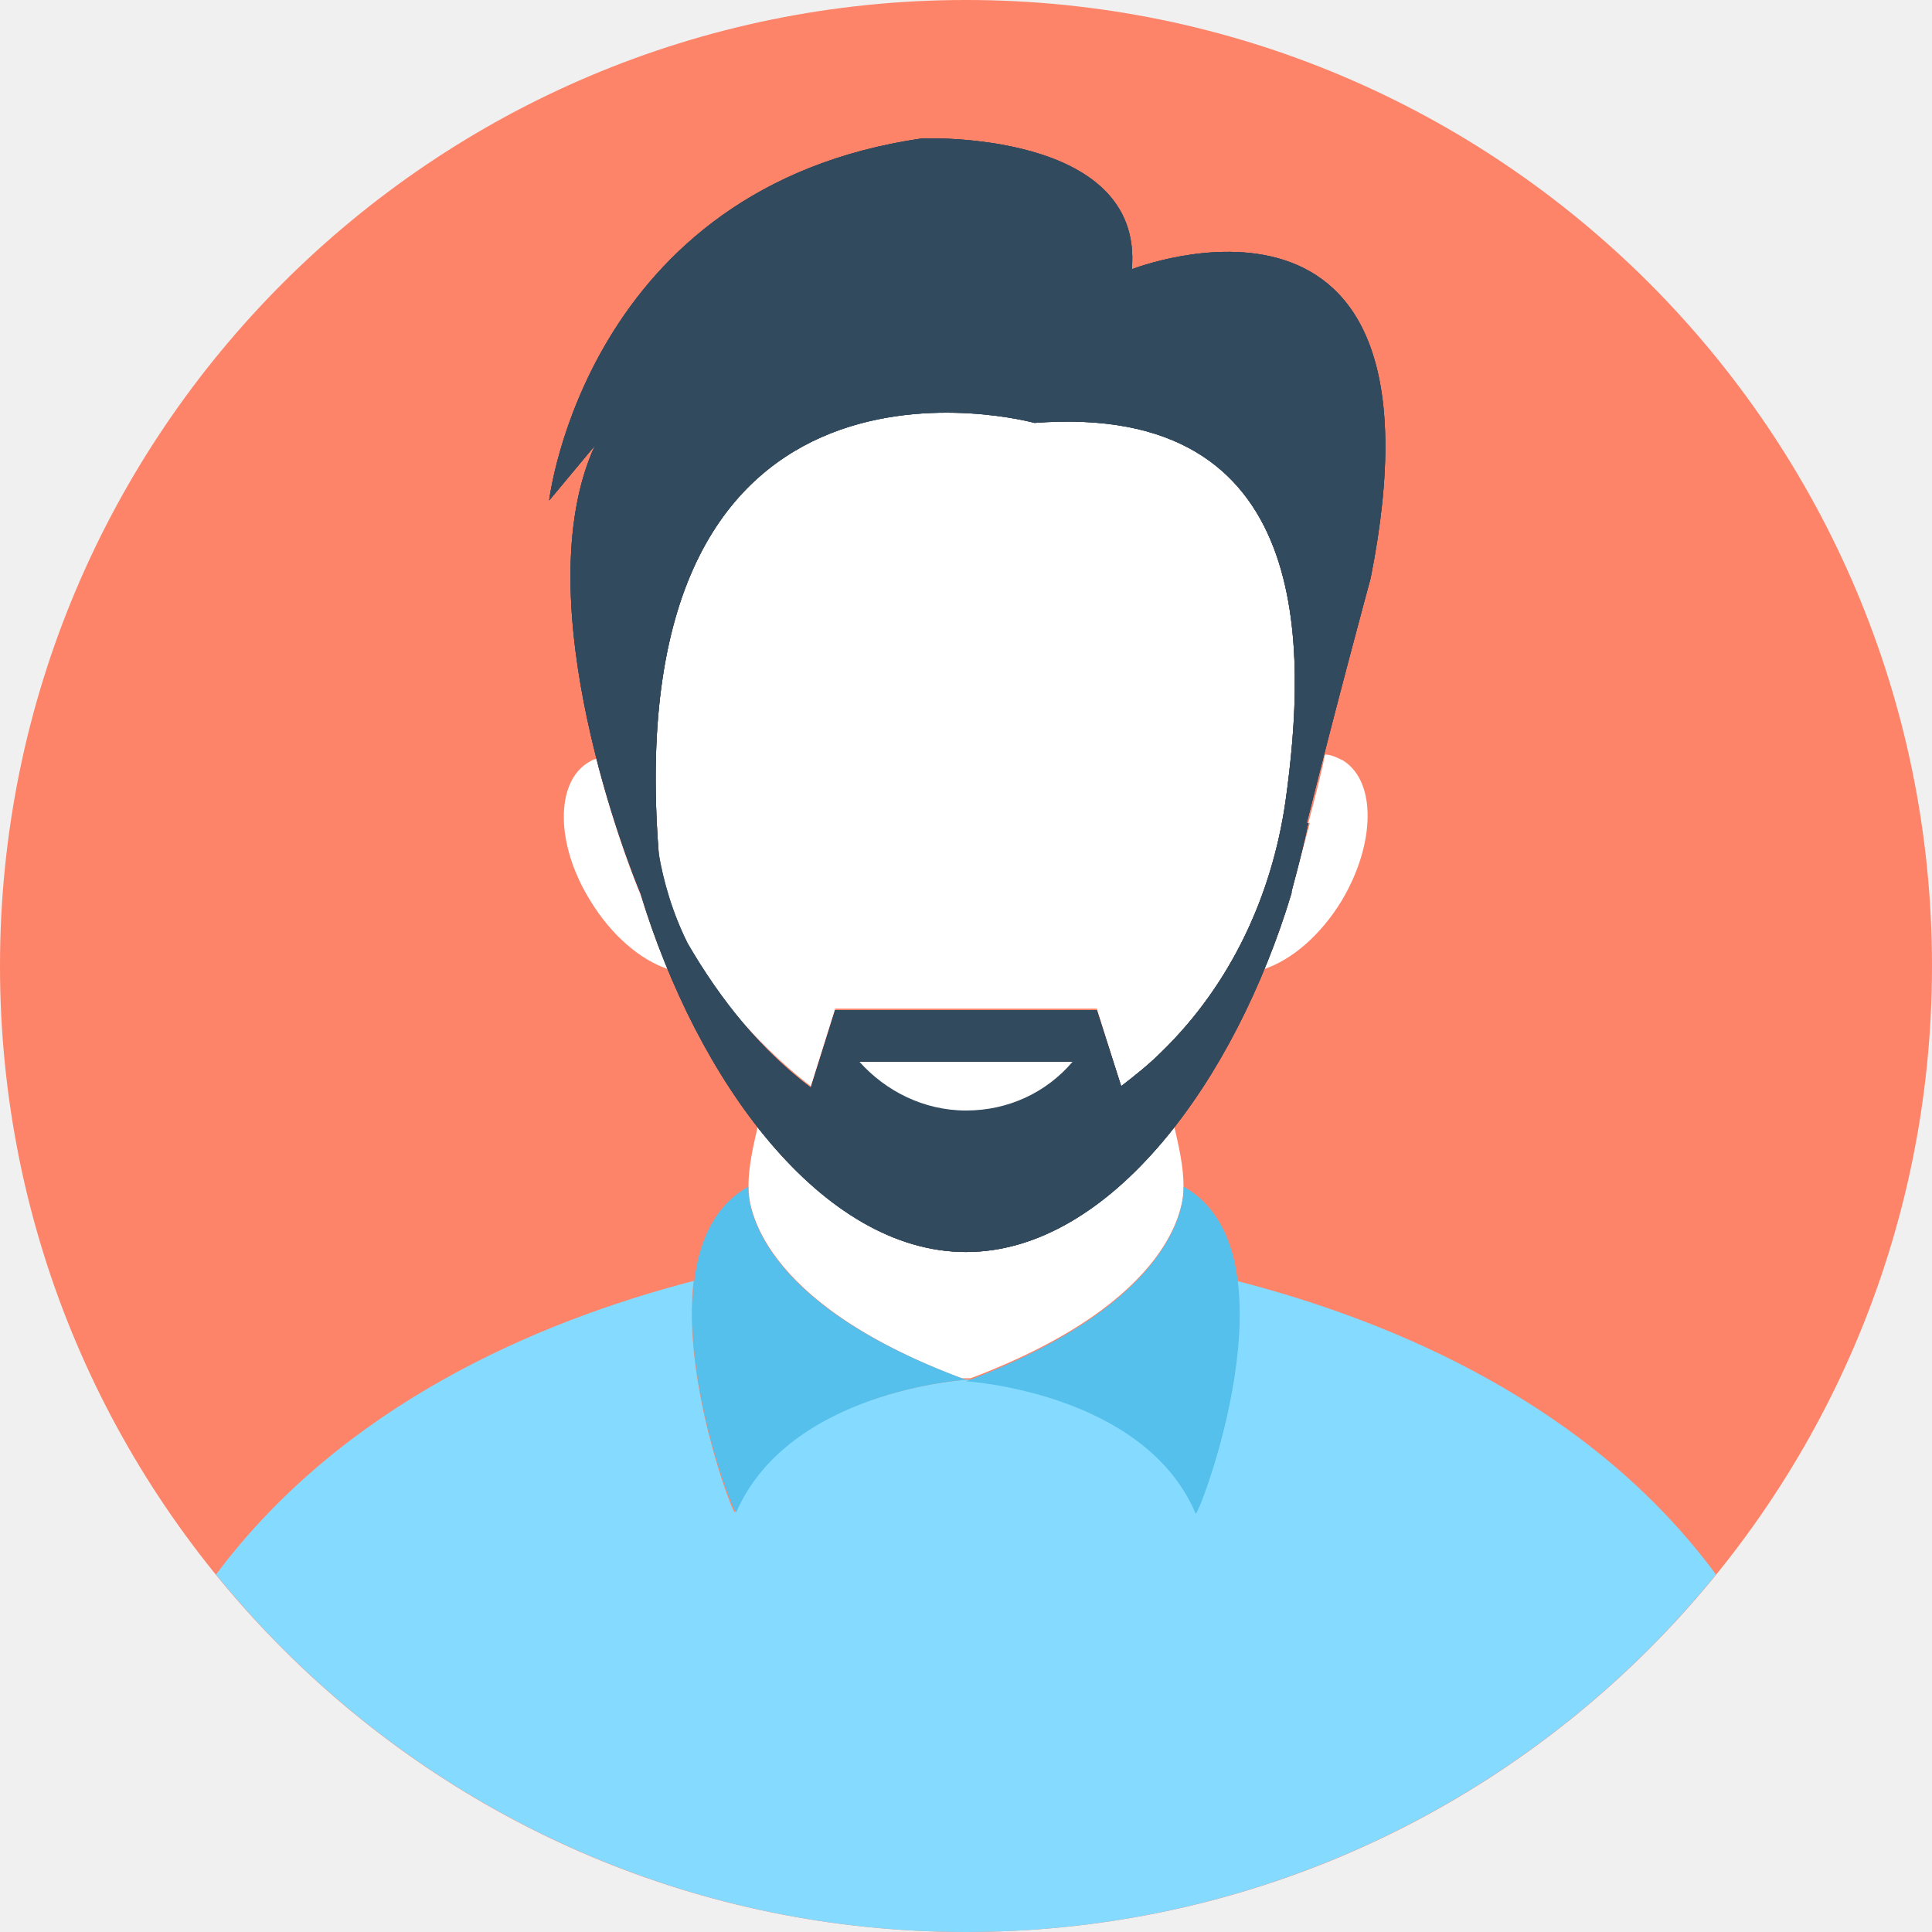
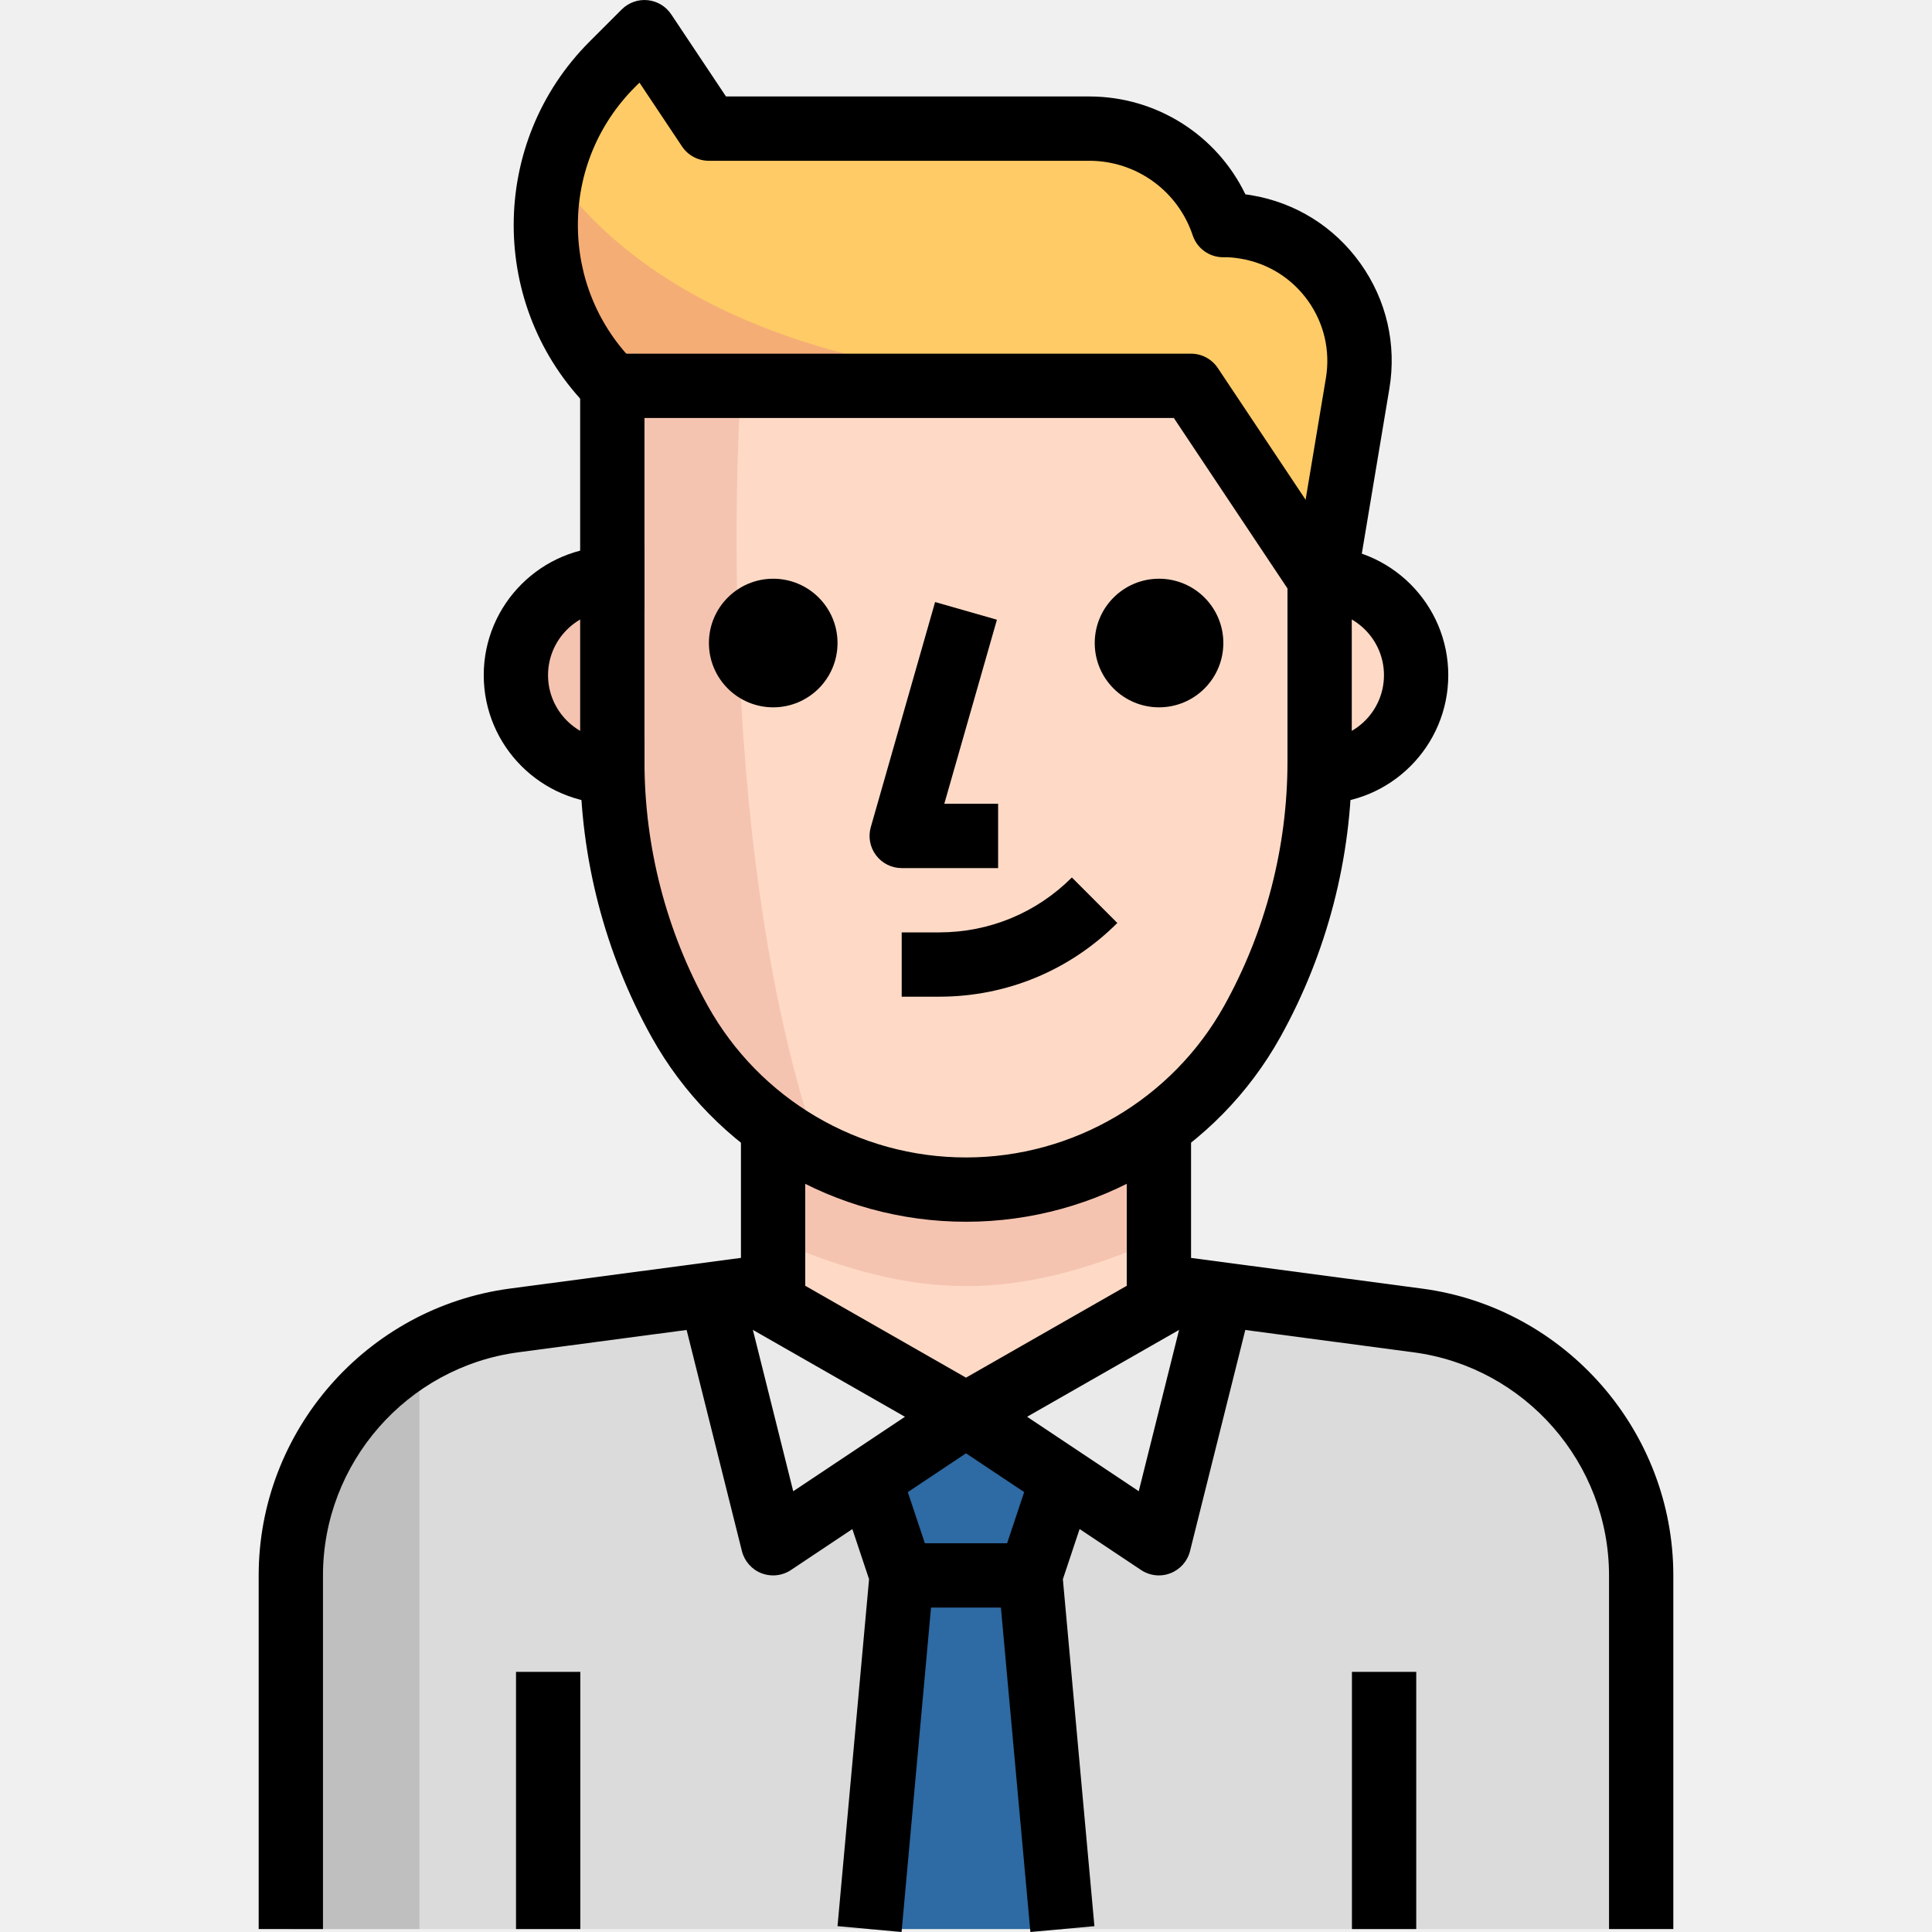
- <svg xmlns="http://www.w3.org/2000/svg" version="1.1" id="Layer_1" x="0px" y="0px" viewBox="0 0 508 508" style="enable-background:new 0 0 508 508;" xml:space="preserve">
-   <circle style="fill:#FD8469;" cx="254" cy="254" r="254" />
+ <svg xmlns="http://www.w3.org/2000/svg" version="1.1" id="Capa_1" x="0px" y="0px" viewBox="0 0 512.002 512.002" style="enable-background:new 0 0 512.002 512.002;" xml:space="preserve">
+   <path style="fill:#FEDAC6;" d="M349.726,153.369h-8.52v51.122h8.52c14.118,0,25.561-11.443,25.561-25.561  S363.835,153.369,349.726,153.369z" />
+   <path style="fill:#F5C4B0;" d="M136.715,178.931c0,14.118,11.443,25.561,25.561,25.561h8.52v-51.122h-8.52  C148.158,153.369,136.715,164.812,136.715,178.931z" />
+   <path style="fill:#FECB66;" d="M349.726,153.369l10.054-51.719c3.297-19.631-9.952-38.214-29.583-41.511  c-1.994-0.332-4.013-0.494-6.032-0.494l0,0c-5.095-15.252-19.367-25.544-35.445-25.561H187.838L170.797,8.522l-8.52,8.52  c-23.525,23.525-23.533,61.662-0.017,85.187c0.009,0.009,0.009,0.017,0.017,0.017h153.367L349.726,153.369z" />
+   <path style="fill:#DBDBDB;" d="M375.798,349.935l-61.773-8.52L256.001,374.9l-58.024-33.144l-61.773,8.52  c-33.724,4.507-58.961,33.196-59.132,67.226v93.725H434.93v-93.725C434.93,383.352,409.65,354.46,375.798,349.935z" />
+   <polygon style="fill:#FEDAC6;" points="314.025,341.756 307.123,340.818 307.123,281.176 204.879,281.176 204.879,340.818   197.977,341.756 256.001,374.9 " />
  <g>
-     <path style="fill:#84DBFF;" d="M255.2,362.8c-0.4,0-0.8,0.4-1.2,0.4c-0.4,0-0.8-0.4-1.2-0.4H255.2z" />
-     <path style="fill:#84DBFF;" d="M451.2,414c-46.4,57.2-117.6,94-197.2,94s-150.8-36.8-197.2-94c33.2-44.4,84-66.4,125.6-77.2   c-3.2,26.4,10.4,61.6,10.8,60.8c14-32,60.8-34.8,60.8-34.8s46.8,2.8,60.4,34.8c0.4,0.8,14.4-34.4,10.8-60.8   C367.2,347.6,418.4,369.6,451.2,414z" />
+     <polygon style="fill:#EAEAEA;" points="204.879,408.982 256.001,374.9 204.879,340.818 187.838,340.818  " />
+     <polygon style="fill:#EAEAEA;" points="256.001,374.9 307.123,408.982 324.164,340.818 307.123,340.818  " />
  </g>
-   <path style="fill:#FFFFFF;" d="M311.2,312c0,0,0,0,0,0.4c0,4-2,29.6-56,50h-2.4c-54-20.4-56-46-56-50c0-0.4,0-0.4,0-0.4  c0-5.2,1.2-10.4,2.4-15.6c15.6,19.6,34.4,32.8,54.8,32.8s39.2-13.2,54.8-32.8C310,301.6,311.2,306.8,311.2,312z" />
-   <g>
-     <path style="fill:#54C0EB;" d="M311.2,312c0,0,2.8,28.8-57.2,51.2c0,0,46.8,2.8,60.4,34.8C315.2,398.8,342,329.2,311.2,312z" />
-     <path style="fill:#54C0EB;" d="M196.8,312c-30.8,17.2-4,86.8-3.2,85.6c14-32,60.4-34.8,60.4-34.8C194,340.8,196.8,312,196.8,312z" />
-   </g>
-   <g>
-     <path style="fill:#FFFFFF;" d="M338,210.8c-3.6,24.8-14.4,48-32.4,65.6c-3.6,3.6-6.8,6.4-10.8,9.2l-6.4-20.4h-68.8l-6.4,20.4   c-12.8-9.6-39.6-36.4-40-61.6C162,80.4,272,110.8,272,110.8C346,105.6,343.6,170.8,338,210.8z" />
-     <path style="fill:#FFFFFF;" d="M352.8,236.8c-5.6,9.2-13.2,15.6-20.4,18c2.8-6.4,5.2-13.2,7.2-20c0,0,0,0,0-0.4   c1.6-6,3.2-12,4.8-18H344c1.6-6,3.2-12,4.4-18c1.6,0,3.2,0.8,4.8,1.6C362,205.6,361.6,222,352.8,236.8z" />
-     <path style="fill:#FFFFFF;" d="M175.6,254.8c-7.2-2.4-14.8-8.8-20.4-18c-9.2-14.8-9.2-31.2-0.4-36.4c0.8-0.4,1.2-0.8,2-0.8   c4.8,18.8,10.4,32.8,11.6,35.6C170.4,241.6,172.8,248.4,175.6,254.8z" />
-   </g>
-   <path id="SVGCleanerId_0" style="fill:#324A5E;" d="M297.6,70.8c3.2-36.8-55.2-34.4-55.2-34.4c-88.4,12.8-98,95.2-98,95.2l12-14.4  c-18.8,41.2,9.6,112,12,117.6c14.8,49.2,47.6,94.4,85.6,94.4s70.8-45.2,85.6-94.4l0,0c0,0,0,0,0-0.4c1.6-6,3.2-12,4.4-18h-0.4  c8-32,16.8-64.4,16.8-64.4C383.2,37.2,297.6,70.8,297.6,70.8z M338,210.8c-3.6,24.8-14.4,48-32.4,65.6c-3.6,3.6-7.2,6.4-10.8,9.2  l-6.4-20h-68.8l-6.4,20.4c-12.8-9.6-23.6-22.8-32.4-38c-4-8-6.4-16.4-7.6-23.6C162,80.8,272,111.2,272,111.2  C346,105.6,343.6,170.8,338,210.8z" />
-   <g>
-     <path id="SVGCleanerId_0_1_" style="fill:#324A5E;" d="M297.6,70.8c3.2-36.8-55.2-34.4-55.2-34.4c-88.4,12.8-98,95.2-98,95.2   l12-14.4c-18.8,41.2,9.6,112,12,117.6c14.8,49.2,47.6,94.4,85.6,94.4s70.8-45.2,85.6-94.4l0,0c0,0,0,0,0-0.4c1.6-6,3.2-12,4.4-18   h-0.4c8-32,16.8-64.4,16.8-64.4C383.2,37.2,297.6,70.8,297.6,70.8z M338,210.8c-3.6,24.8-14.4,48-32.4,65.6   c-3.6,3.6-7.2,6.4-10.8,9.2l-6.4-20h-68.8l-6.4,20.4c-12.8-9.6-23.6-22.8-32.4-38c-4-8-6.4-16.4-7.6-23.6   C162,80.8,272,111.2,272,111.2C346,105.6,343.6,170.8,338,210.8z" />
-   </g>
-   <path style="fill:#324A5E;" d="M297.6,70.8c3.2-36.8-55.2-34.4-55.2-34.4c-88.4,12.8-98,95.2-98,95.2l12-14.4  c-18.8,41.2,9.6,112,12,117.6c14.8,49.2,47.6,94.4,85.6,94.4s70.8-45.2,85.6-94.4l0,0c0,0,0,0,0-0.4c1.6-6,3.2-12,4.4-18h-0.4  c8-32,16.8-64.4,16.8-64.4C383.2,37.2,297.6,70.8,297.6,70.8z M338,210.8c-3.6,24.8-14.4,48-32.4,65.6c-3.6,3.6-7.2,6.4-10.8,9.2  l-6.4-20h-68.8l-6.4,20.4c-12.8-9.6-39.6-36.4-40-61.6C162,80.8,272,111.2,272,111.2C346,105.6,343.6,170.8,338,210.8z" />
-   <path style="fill:#FFFFFF;" d="M226,279.2c6.8,7.6,16.8,12.8,28,12.8c11.2,0,21.2-4.8,28-12.8H226z" />
+   <polyline style="fill:#2E6AA3;" points="230.44,511.227 238.96,417.502 230.44,391.941 256.001,374.9 281.562,391.941   273.042,417.502 281.562,511.227 " />
+   <path style="fill:#F5C4B0;" d="M307.123,328.379v-47.203H204.879v47.203C243.22,344.993,268.782,344.993,307.123,328.379z" />
+   <path style="fill:#BFBFBF;" d="M77.072,417.502v93.725h34.082V358.541C90.083,370.708,77.089,393.176,77.072,417.502z" />
+   <path style="fill:#FEDAC6;" d="M349.726,153.369v48.566c-0.009,24.036-6.135,47.663-17.808,68.675l0,0  c-15.32,27.564-44.383,44.655-75.917,44.647l0,0c-31.534,0.009-60.597-17.083-75.917-44.647l0,0  c-11.673-21.011-17.799-44.638-17.808-68.675v-99.689h153.367L349.726,153.369z" />
+   <path style="fill:#F5C4B0;" d="M196.358,102.247h-34.082v99.689c0.009,24.036,6.135,47.663,17.808,68.675  c8.52,15.252,21.48,27.555,37.149,35.275C187.838,221.533,196.358,102.247,196.358,102.247z" />
+   <path style="fill:#F5AD76;" d="M146.429,45.331c-5.061,20.44,0.954,42.031,15.848,56.916h136.327  C201.811,102.247,162.276,68.165,146.429,45.331z" />
+   <path d="M349.726,213.012h-8.52v-17.041h8.52c9.398,0,17.041-7.643,17.041-17.041c0-9.398-7.643-17.041-17.041-17.041h-8.52v-17.041  h8.52c18.796,0,34.082,15.286,34.082,34.082S368.522,213.012,349.726,213.012z" />
+   <path d="M170.797,213.012h-8.52c-18.796,0-34.082-15.286-34.082-34.082s15.286-34.082,34.082-34.082h8.52v17.041h-8.52  c-9.398,0-17.041,7.643-17.041,17.041c0,9.398,7.643,17.041,17.041,17.041h8.52V213.012z" />
+   <path d="M264.521,230.053H238.96c-2.675,0-5.189-1.253-6.799-3.391c-1.61-2.139-2.13-4.899-1.389-7.472l17.041-59.643l16.385,4.686  l-13.948,48.779h14.263v17.041H264.521z" />
+   <path d="M256.018,323.778c-0.017,0-0.034,0-0.051,0c-34.593,0-66.527-18.779-83.338-49.035  c-12.346-22.213-18.873-47.391-18.881-72.798v-99.697c0-4.703,3.817-8.52,8.52-8.52h153.367c2.846,0,5.504,1.423,7.089,3.792  l34.082,51.122c0.929,1.397,1.431,3.042,1.431,4.729v48.566c-0.009,25.408-6.544,50.586-18.881,72.807  C322.554,304.99,290.619,323.778,256.018,323.778z M255.992,306.737c0.008,0,0.017,0,0.017,0c28.424,0,54.65-15.43,68.453-40.267  c10.94-19.699,16.726-42.014,16.734-64.542v-45.985l-30.12-45.175h-140.28v91.168c0.009,22.528,5.794,44.843,16.734,64.534  c13.803,24.846,40.029,40.267,68.444,40.267C255.984,306.737,255.992,306.737,255.992,306.737z" />
+   <path d="M248.929,264.135h-9.969v-17.041h9.969c13.266-0.009,25.74-5.172,35.13-14.553l12.048,12.056  C283.496,257.191,266.745,264.126,248.929,264.135z" />
+   <circle cx="204.913" cy="170.41" r="17.041" />
+   <circle cx="307.158" cy="170.41" r="17.041" />
+   <path d="M358.127,163.296l-16.811-2.803l10.054-60.239c1.218-7.259-0.46-14.553-4.729-20.534  c-4.269-5.981-10.608-9.952-17.859-11.17c-1.517-0.256-3.238-0.443-4.61-0.375c-0.009,0-0.009,0-0.017,0  c-3.664,0-6.927-2.343-8.077-5.819c-3.945-11.801-14.945-19.733-27.376-19.75H187.838c-2.846,0-5.504-1.423-7.089-3.792  l-11.281-16.913l-1.176,1.167c-9.764,9.764-15.149,22.758-15.149,36.57c0,13.82,5.376,26.805,15.141,36.57l-12.039,12.065  c-26.814-26.822-26.814-70.447,0-97.252l8.52-8.52c1.806-1.798,4.328-2.718,6.867-2.454c2.539,0.247,4.831,1.627,6.245,3.749  l14.519,21.77h96.323c17.799,0.017,33.741,10.233,41.324,25.936c0.528,0.068,1.039,0.145,1.568,0.23  c11.75,1.968,22.017,8.393,28.927,18.089s9.628,21.497,7.651,33.238L358.127,163.296z" />
+   <path d="M85.593,511.227H68.552v-93.725c0-38.257,28.594-70.932,66.527-76.011l61.279-8.137v-35.138h17.041v42.602  c0,4.269-3.161,7.881-7.396,8.444l-68.674,9.117c-29.489,3.945-51.736,29.353-51.736,59.115V511.227z" />
+   <path d="M443.45,511.227h-17.041v-93.725c0-29.762-22.238-55.178-51.744-59.115l-68.666-9.117c-4.235-0.562-7.396-4.175-7.396-8.444  v-42.602h17.041v35.138l61.27,8.137c37.933,5.07,66.536,37.754,66.536,76.011L443.45,511.227L443.45,511.227z" />
+   <rect x="136.749" y="443.063" width="17.041" height="68.163" />
+   <rect x="358.28" y="443.063" width="17.041" height="68.163" />
+   <path d="M204.879,417.502c-1.039,0-2.079-0.187-3.076-0.571c-2.582-0.997-4.516-3.195-5.189-5.879l-17.041-68.163l16.53-4.124  l14.11,56.431l41.06-27.376l9.449,14.178l-51.122,34.082C208.184,417.025,206.531,417.502,204.879,417.502z" />
+   <path d="M256.001,383.42c-1.457,0-2.914-0.375-4.226-1.125l-59.643-34.082l8.452-14.791l55.417,31.67l55.417-31.67l8.452,14.791  l-59.643,34.082C258.915,383.046,257.458,383.42,256.001,383.42z" />
+   <path d="M307.123,417.502c-1.653,0-3.306-0.486-4.729-1.431l-51.122-34.082l9.449-14.178l41.06,27.376l14.11-56.431l16.521,4.124  l-17.041,68.163c-0.665,2.684-2.607,4.882-5.189,5.879C309.202,417.315,308.163,417.502,307.123,417.502z" />
+   <path d="M238.926,512.002l-16.973-1.551l8.359-91.944l-7.958-23.874l16.163-5.393l8.52,25.561c0.366,1.116,0.511,2.301,0.4,3.468  L238.926,512.002z" />
+   <path d="M273.067,512.002l-8.52-93.725c-0.102-1.176,0.034-2.352,0.409-3.468l8.52-25.561l16.155,5.393l-7.958,23.874l8.359,91.944  L273.067,512.002z" />
+   <rect x="238.994" y="408.982" width="34.082" height="17.041" />
  <g>
</g>
  <g>
</g>
  <g>
</g>
  <g>
</g>
  <g>
</g>
  <g>
</g>
  <g>
</g>
  <g>
</g>
  <g>
</g>
  <g>
</g>
  <g>
</g>
  <g>
</g>
  <g>
</g>
  <g>
</g>
  <g>
</g>
</svg>
